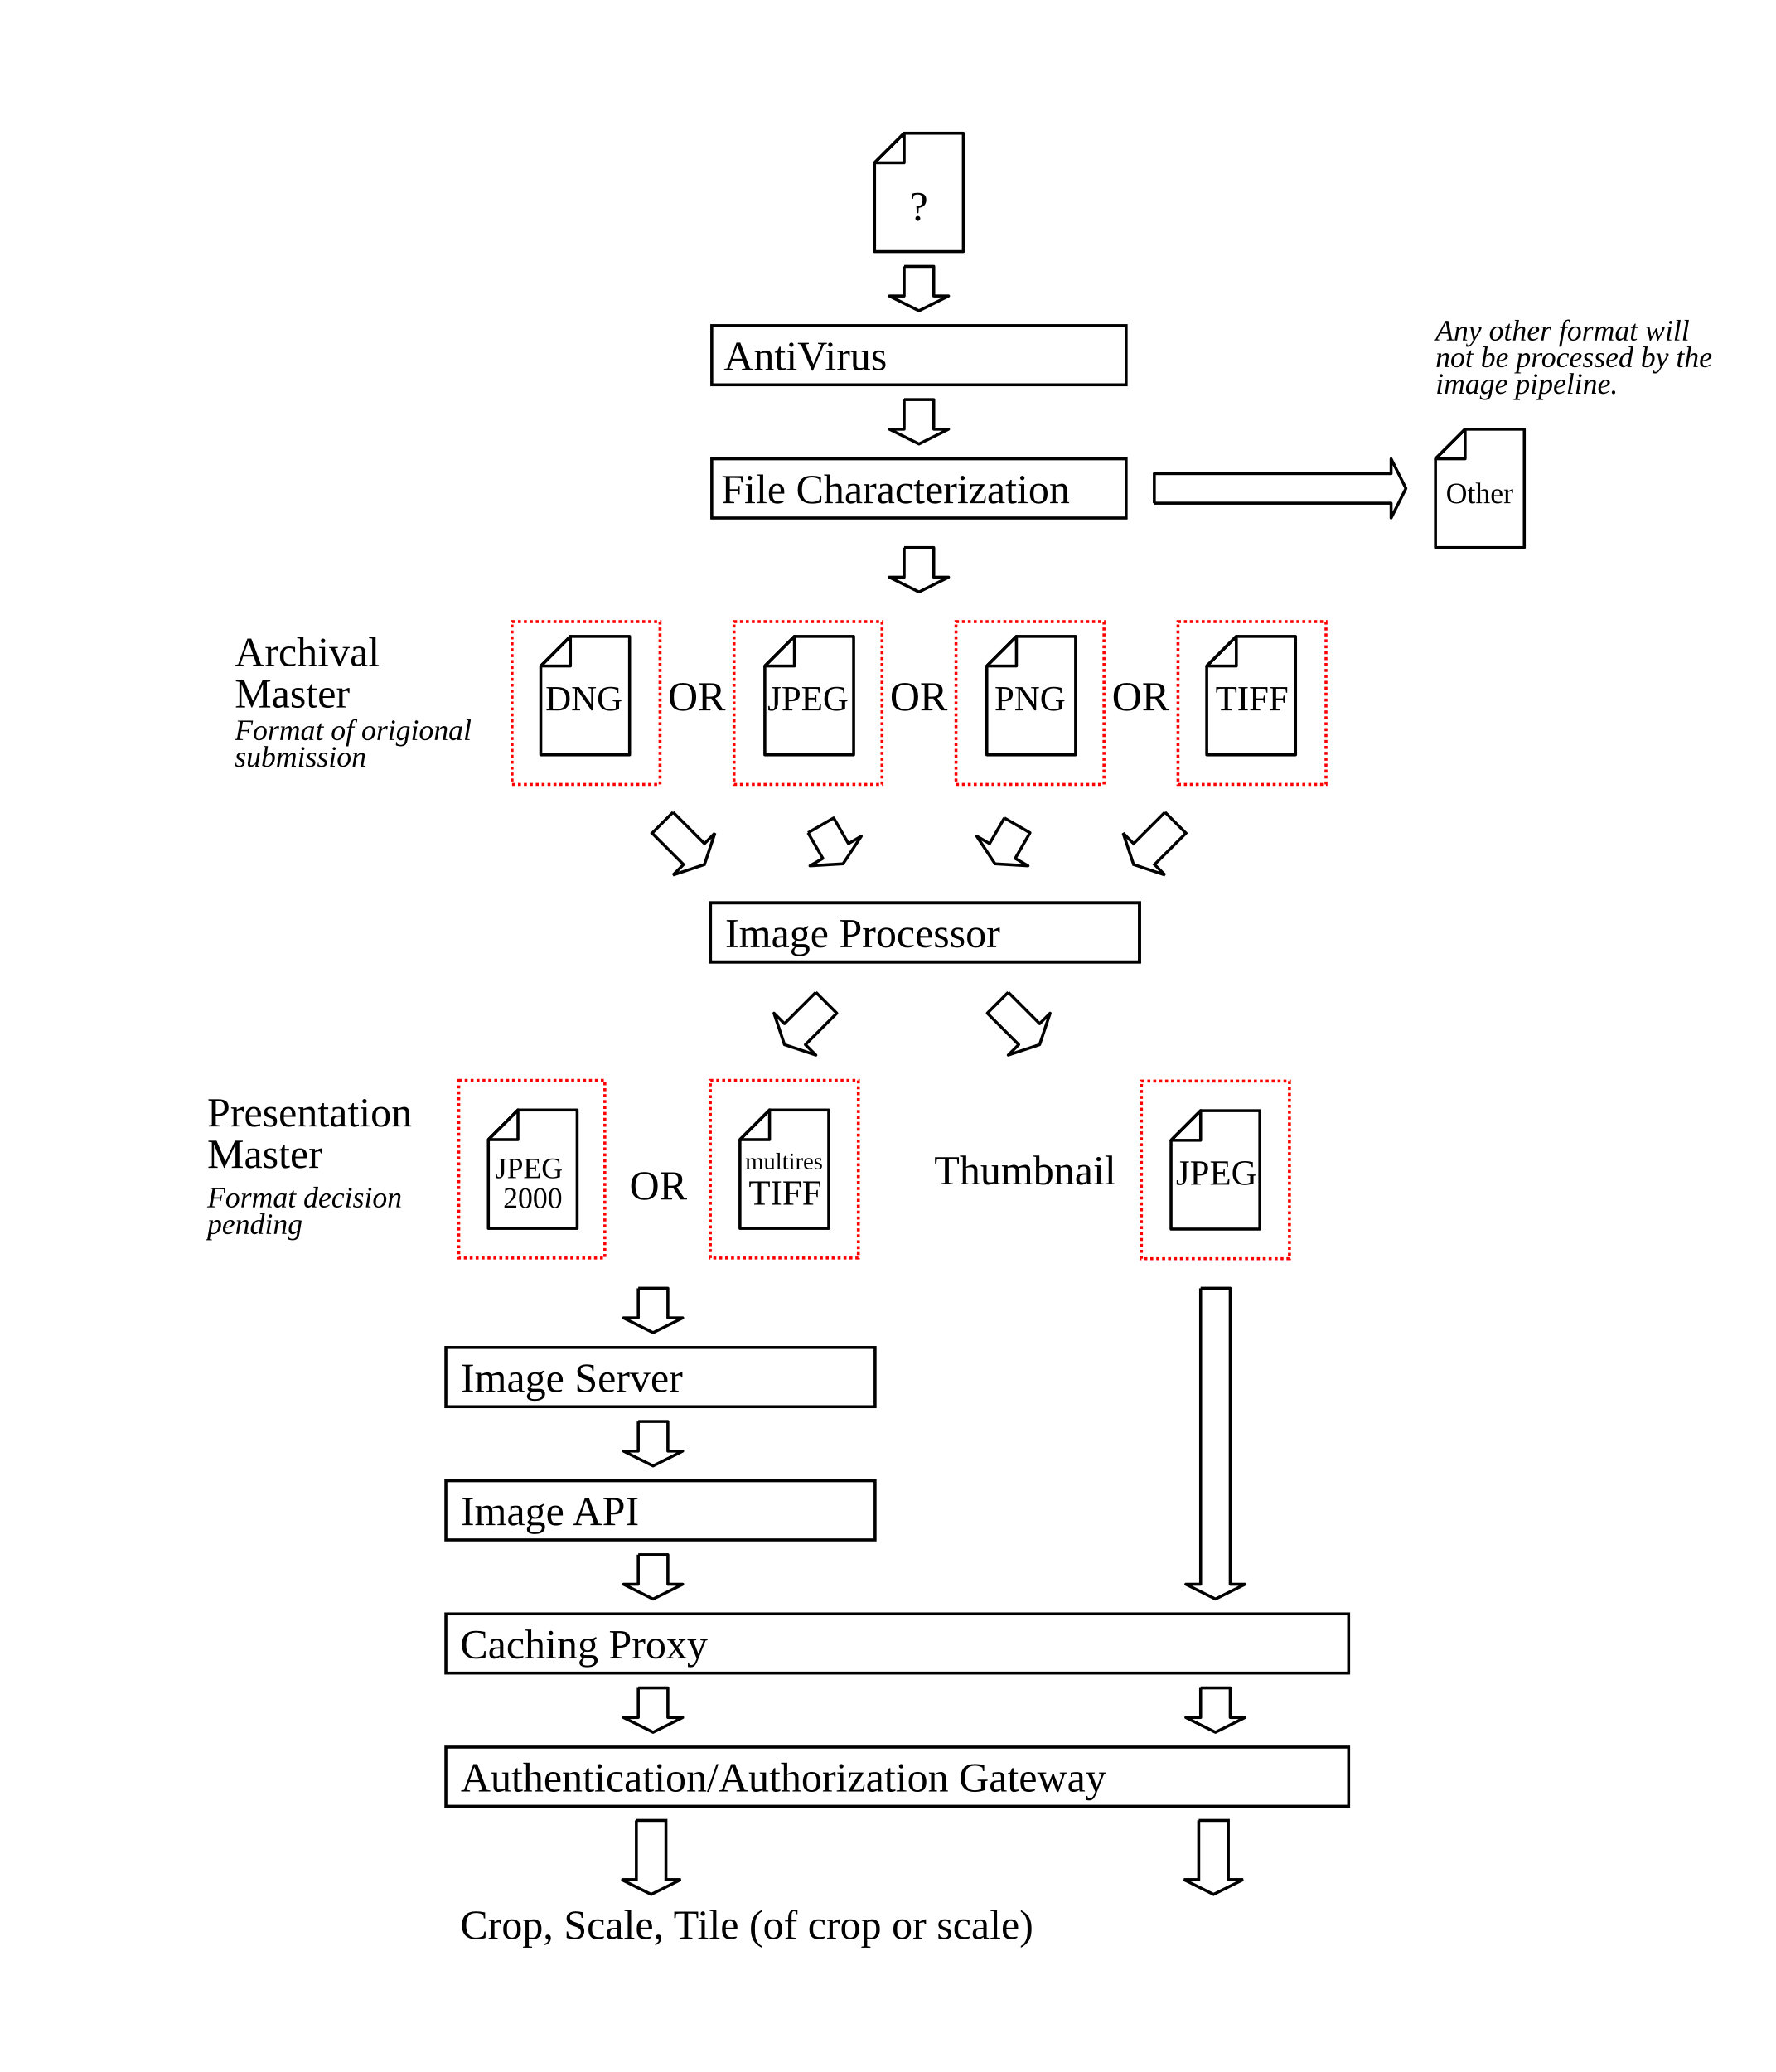
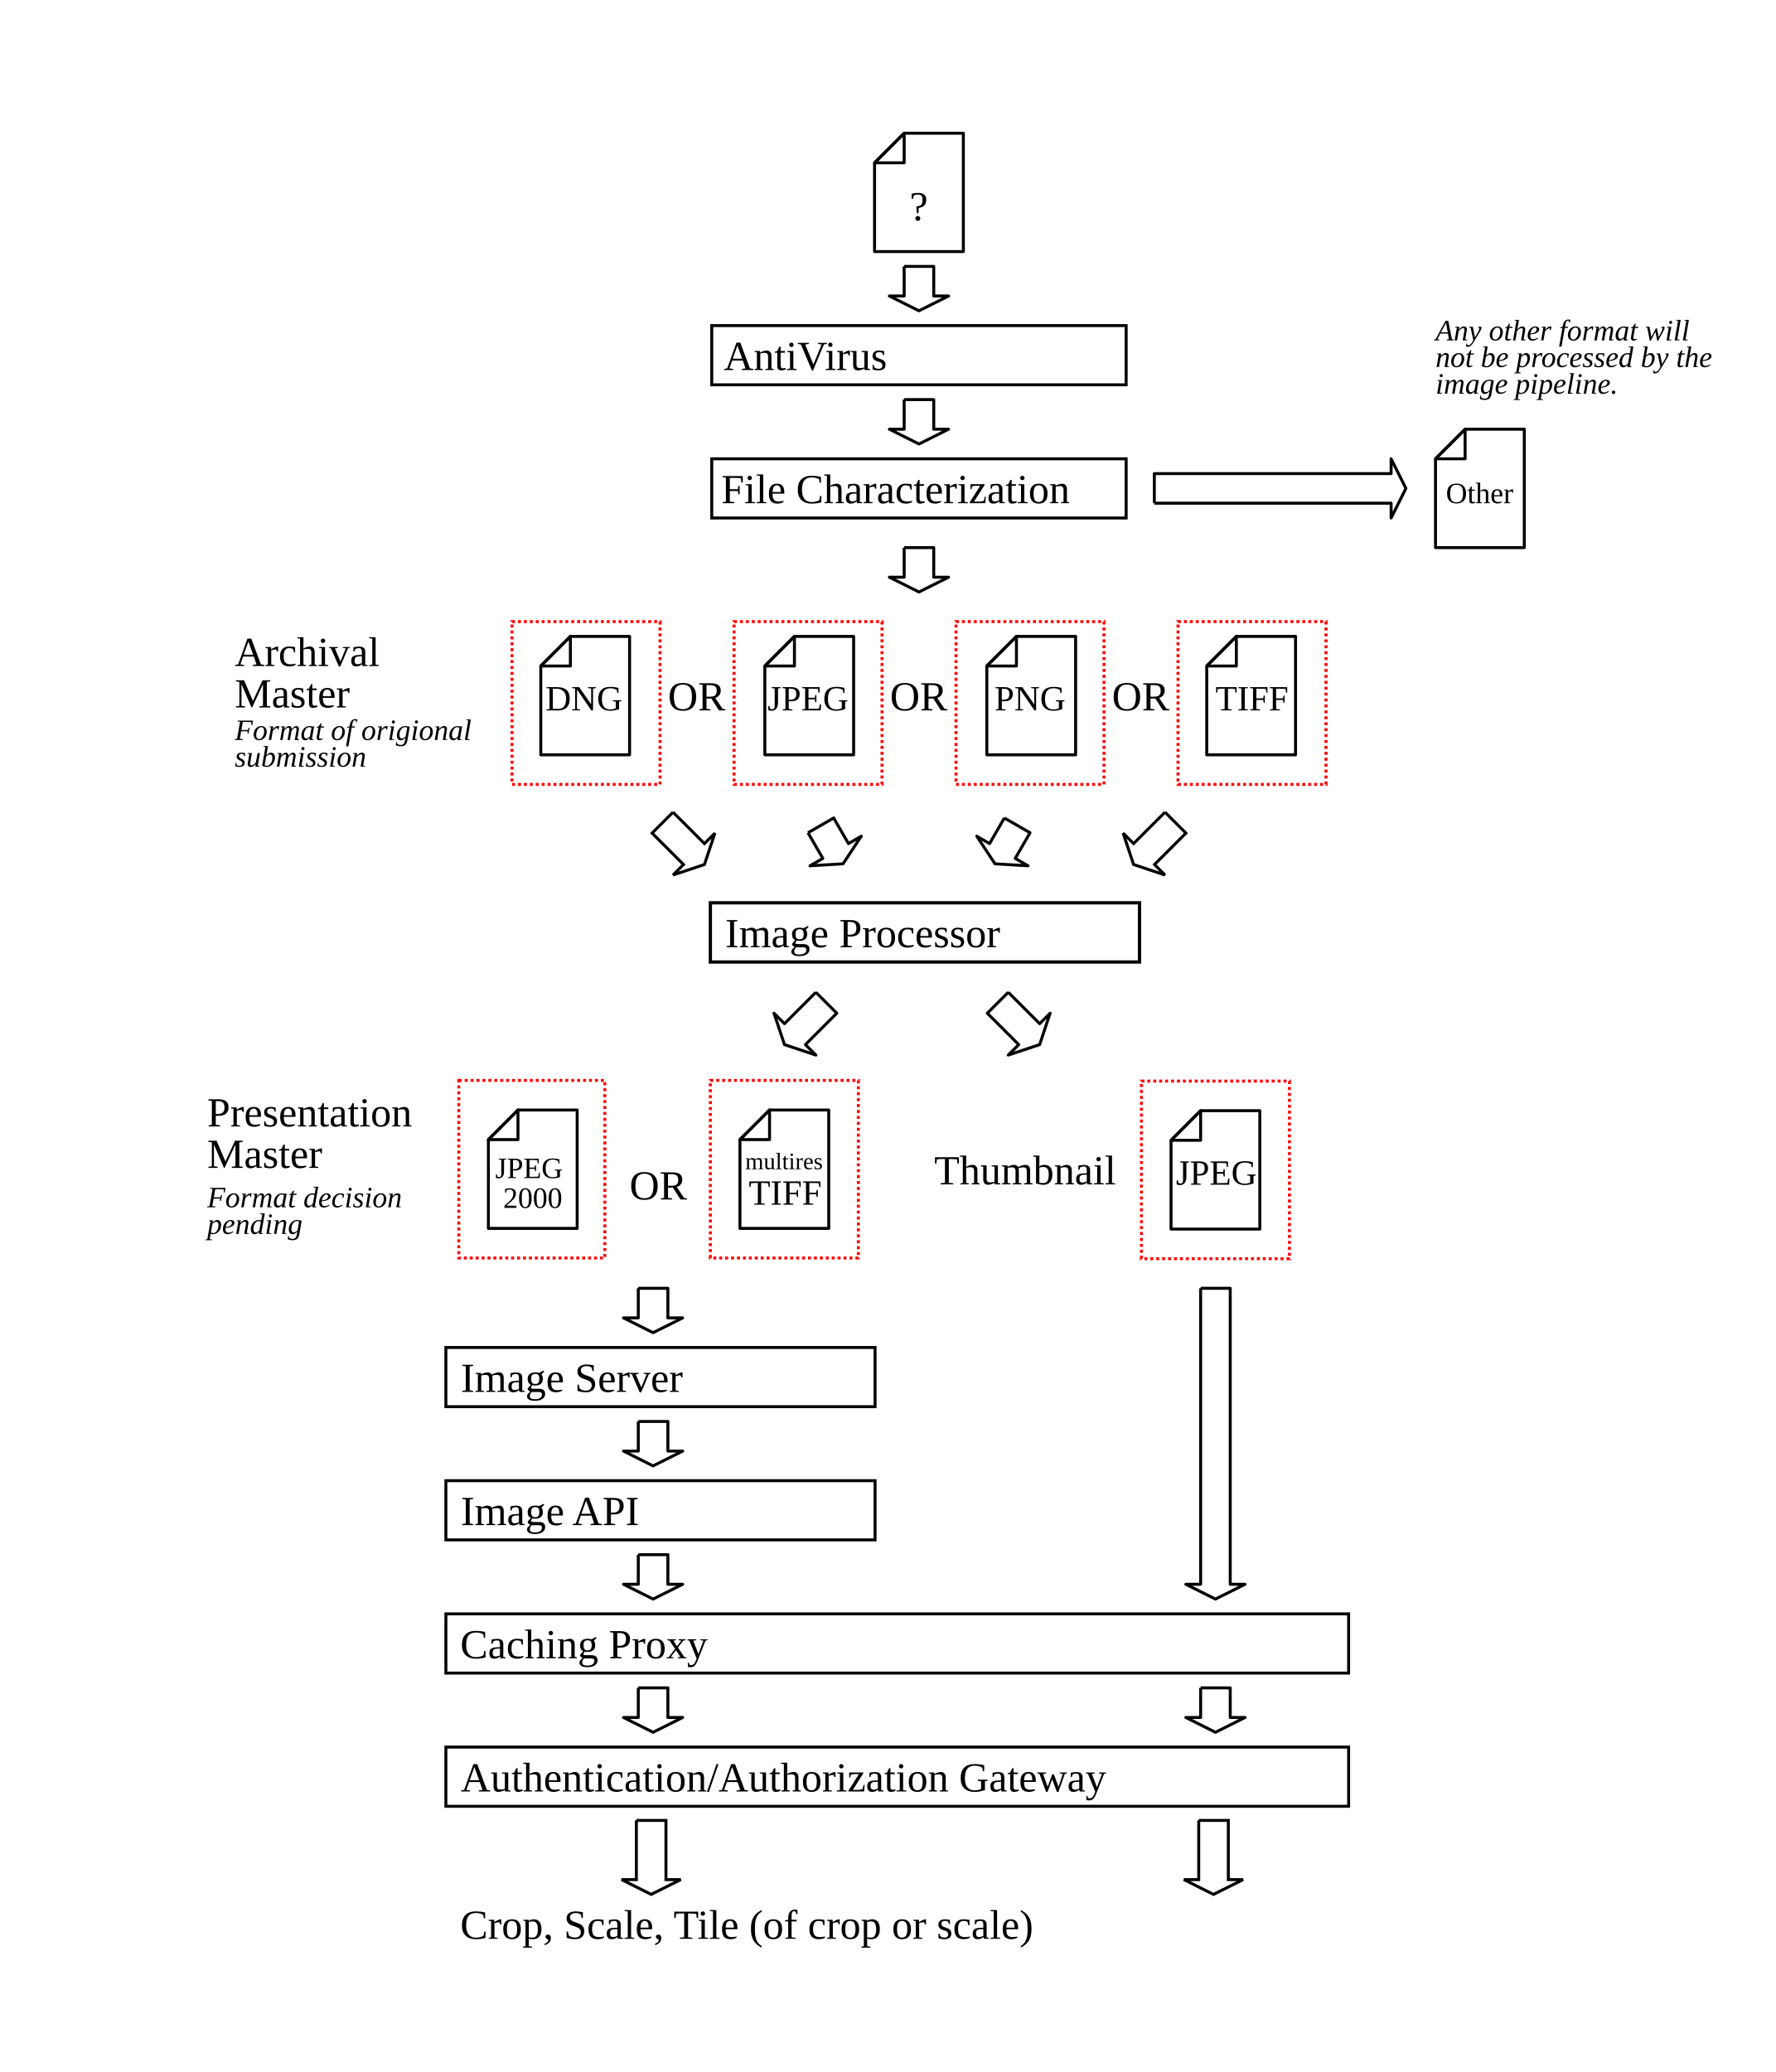
<svg xmlns="http://www.w3.org/2000/svg" width="600" height="700" aria-label="[title + description]">
  <defs>
    <style>.t,.c{font-size: 14px}.c{text-anchor:middle}.i{font-style:italic}.b{fill:none;stroke-linejoin:round}.eight{font-size:8px}.ten{font-size:10px}.twelve{font-size:12px}</style>
  </defs>
  <text class="t" x="380" y="1007.362">Thumbnail</text>
  <path fill="none" stroke="#000" d="M240.478 110h140v20h-140z" />
-   <text class="t" x="139.044" y="462.362" transform="translate(105.478 -337.362)">AntiVirus</text>
+   <text class="t" x="244.522" y="462.362" transform="translate(0 -337.362)">AntiVirus</text>
  <path fill="none" stroke="#000" d="M240.478 155h140v20h-140z" />
-   <text class="t" x="138.892" y="507.362" transform="translate(104.778 -337.362)">File Characterization</text>
+   <text class="t" x="243.67" y="507.362" transform="translate(0 -337.362)">File Characterization</text>
  <path class="b" stroke="#000" d="M295.478 55l10-10v10z" stroke-linejoin="bevel" />
  <path class="b" stroke="#000" d="M295.478 55l10-10h20v40h-30V55" />
-   <text class="c" x="32.437" y="497.787" transform="translate(277.978 -423.362)">?</text>
+   <text class="c" x="310.415" y="497.787" transform="translate(0 -423.362)">?</text>
  <path class="b" stroke="#000" d="M395.648 385.23l10-10v10z" stroke-linejoin="bevel" />
  <path class="b" stroke="#000" d="M395.648 385.23l10-10h20v40h-30v-30" />
  <text class="c twelve" x="410.969" y="747.592" transform="translate(0 -347.362)">JPEG</text>
  <text class="t" x="315.648" y="752.485" transform="translate(0 -352.362)">Thumbnail</text>
  <path class="b" stroke="#000" d="M485 155l10-10v10z" stroke-linejoin="bevel" />
  <path class="b" stroke="#000" d="M485 155l10-10h20v40h-30v-30" />
  <text class="c ten" x="34.891" y="497.362" transform="translate(465 -327.362)">Other</text>
  <path class="b" stroke="#000" d="M165 385l10-10v10z" stroke-linejoin="bevel" />
  <path class="b" stroke="#000" d="M165 385l10-10h20v40h-30v-30" />
-   <text class="c ten" x="120" y="660.362" transform="translate(60 -262.362)">
-     <tspan x="120" y="660.362">JPEG</tspan>
-     <tspan x="120" y="670.442">2000</tspan>
+   <text class="c ten" x="180" y="660.362" transform="translate(0 -262.362)">
+     <tspan x="180" y="660.362">JPEG</tspan>
+     <tspan x="180" y="670.442">2000</tspan>
  </text>
  <path class="b" stroke="#000" d="M250 385l10-10v10z" stroke-linejoin="bevel" />
  <path class="b" stroke="#000" d="M250 385l10-10h20v40h-30v-30" />
-   <text class="c twelve" x="120.29" y="624.362" transform="translate(145 -217.362)">TIFF</text>
-   <text class="c eight" x="119.886" y="612.362" transform="translate(145 -217.362)">multires</text>
+   <text class="c twelve" x="265.29" y="624.362" transform="translate(0 -217.362)">TIFF</text>
+   <text class="c eight" x="264.886" y="612.362" transform="translate(0 -217.362)">multires</text>
  <text class="c" x="222.403" y="757.592" transform="translate(0 -352.362)">OR</text>
  <text class="c" x="182.317" y="547.362" transform="translate(0 -352.362)" />
-   <text class="t" x="-175" y="1012.362" transform="translate(330.648 -542.132)">Image Server</text>
+   <text class="t" x="155.684" y="1012.362" transform="translate(0 -542.132)">Image Server</text>
  <path fill="none" stroke="#000" d="M150.648 455.23h145v20h-145z" />
-   <text class="t" x="-175" y="1037.362" transform="translate(330.648 -522.132)">Image API</text>
+   <text class="t" x="155.684" y="1037.362" transform="translate(0 -522.132)">Image API</text>
  <path fill="none" stroke="#000" d="M150.648 500.23h145v20h-145z" />
  <text class="t" x="155.494" y="912.592" transform="translate(0 -352.362)">Caching Proxy</text>
  <path fill="none" stroke="#000" d="M150.648 545.23h305v20h-305z" />
  <text class="t" x="155.648" y="957.592" transform="translate(0 -352.362)">Authentication/Authorization Gateway</text>
  <path fill="none" stroke="#000" d="M150.648 590.23h305v20h-305z" />
  <path fill="none" stroke="#000" stroke-width="1.099" d="M240 305h145v20H240z" />
-   <text class="t" x="-175" y="982.362" transform="translate(420 -662.362)">Image Processor</text>
+   <text class="t" x="245" y="982.362" transform="translate(0 -662.362)">Image Processor</text>
  <path class="b" stroke="#000" d="M305.478 135v10h-5l10 5 10-5h-5v-10h-10M305.478 90v10h-5l10 5 10-5h-5V90h-10M305.478 185v10h-5l10 5 10-5h-5v-10h-10M390 170h80v5l5-10-5-10v5h-80v10M339.34 276.34l-5 8.66-4.33-2.5 6.16 9.33 11.16.67L343 290l5-8.66-8.66-5M273 281.34l5 8.66-4.33 2.5 11.16-.67 6.16-9.33-4.33 2.5-5-8.66-8.66 5" />
  <path fill="none" stroke="red" stroke-dasharray="1,1" d="M385.648 365.23h50v60h-50z" />
  <path class="b" stroke="#000" d="M275.648 335.23l-10.606 10.607-3.536-3.536 3.536 10.607 10.606 3.535-3.535-3.535 10.606-10.607-7.07-7.07M340.648 335.23l10.607 10.607 3.535-3.536-3.535 10.607-10.607 3.535 3.536-3.535-10.607-10.607 7.071-7.07M215.648 435.23v10h-5l10 5 10-5h-5v-10h-10M215.648 480.23v10h-5l10 5 10-5h-5v-10h-10M215.648 525.23v10h-5l10 5 10-5h-5v-10h-10M215.648 570.23v10h-5l10 5 10-5h-5v-10h-10M405.648 570.23v10h-5l10 5 10-5h-5v-10h-10M405.648 435.23v100h-5l10 5 10-5h-5v-100h-10" />
  <path fill="none" stroke="red" stroke-dasharray="1,1" d="M155 365h49.352v60H155zM240 365h50v60h-50z" />
  <text class="t" x="70" y="732.908" transform="translate(0 -352.362)">
    <tspan x="70" y="732.908">Presentation</tspan>
    <tspan x="70" y="746.908">Master</tspan>
  </text>
  <text class="t i ten" x="70" y="760.232" transform="translate(0 -352.362)">
    <tspan x="70" y="760.232">Format decision</tspan>
    <tspan x="70" y="769.232">pending</tspan>
  </text>
  <text class="t" x="79.3" y="577.362" transform="translate(0 -352.362)">
    <tspan x="79.3" y="577.362">Archival</tspan>
    <tspan x="79.3" y="591.362">Master</tspan>
  </text>
  <path d="M215 615v20h-5l10 5 10-5h-5v-20h-10M405 615v20h-5l10 5 10-5h-5v-20h-10" fill="none" stroke="#000" />
  <text class="t" x="155.494" y="1007.362" transform="translate(0 -352.362)">Crop, Scale, Tile (of crop or scale)</text>
  <path class="b" stroke="#000" d="M182.71 225l10-10v10z" stroke-linejoin="bevel" />
  <path class="b" stroke="#000" d="M182.71 225l10-10h20v40h-30v-30" />
-   <text class="c twelve" x="120.238" y="432.592" transform="translate(77.062 -192.592)">DNG</text>
+   <text class="c twelve" x="197.3" y="432.592" transform="translate(0 -192.592)">DNG</text>
  <path class="b" stroke="#000" d="M333.41 225l10-10v10z" stroke-linejoin="bevel" />
  <path class="b" stroke="#000" d="M333.41 225l10-10h20v40h-30v-30" />
-   <text class="c twelve" x="170.238" y="472.592" transform="translate(177.762 -232.592)">PNG</text>
+   <text class="c twelve" x="348" y="472.592" transform="translate(0 -232.592)">PNG</text>
  <path class="b" stroke="#000" d="M258.41 225l10-10v10z" stroke-linejoin="bevel" />
  <path class="b" stroke="#000" d="M258.41 225l10-10h20v40h-30v-30" />
-   <text class="c twelve" x="64.59" y="447.362" transform="translate(208.41 -207.362)">JPEG</text>
+   <text class="c twelve" x="273" y="447.362" transform="translate(0 -207.362)">JPEG</text>
  <path class="b" stroke="#000" d="M407.71 225l10-10v10z" stroke-linejoin="bevel" />
  <path class="b" stroke="#000" d="M407.71 225l10-10h20v40h-30v-30" />
-   <text class="c twelve" x="75.29" y="617.362" transform="translate(347.71 -377.362)">TIFF</text>
-   <text class="c" x="182.403" y="487.362" transform="translate(53 -247.362)">OR</text>
-   <text class="c" x="257.403" y="487.362" transform="translate(53 -247.362)">OR</text>
+   <text class="c twelve" x="423" y="617.362" transform="translate(0 -377.362)">TIFF</text>
+   <text class="c" x="235.403" y="487.362" transform="translate(0 -247.362)">OR</text>
+   <text class="c" x="310.403" y="487.362" transform="translate(0 -247.362)">OR</text>
  <path fill="none" stroke="red" stroke-dasharray="1,1" d="M173 210h50v55h-50zM248 210h50v55h-50zM323 210h50v55h-50zM398 210h50v55h-50z" />
-   <text class="c" x="332.403" y="487.362" transform="translate(53 -247.362)">OR</text>
+   <text class="c" x="385.403" y="487.362" transform="translate(0 -247.362)">OR</text>
  <text class="t i ten" x="79.3" y="602.362" transform="translate(0 -352.362)">
    <tspan x="79.3" y="602.362">Format of origional</tspan>
    <tspan x="79.3" y="611.362">submission</tspan>
  </text>
  <path d="M393.607 274.393L383 285l-3.536-3.536L383 292.071l10.607 3.536-3.536-3.536 10.607-10.607-7.071-7.07M227.393 274.393L238 285l3.536-3.536L238 292.071l-10.607 3.536 3.536-3.536-10.607-10.607 7.071-7.07" fill="none" stroke="#000" />
  <text class="t i ten" x="485" y="467.362" transform="translate(0 -352.362)">
    <tspan x="485" y="467.362">Any other format will</tspan>
    <tspan x="485" y="476.362">not be processed by the</tspan>
    <tspan x="485" y="485.362">image pipeline.</tspan>
  </text>
</svg>
